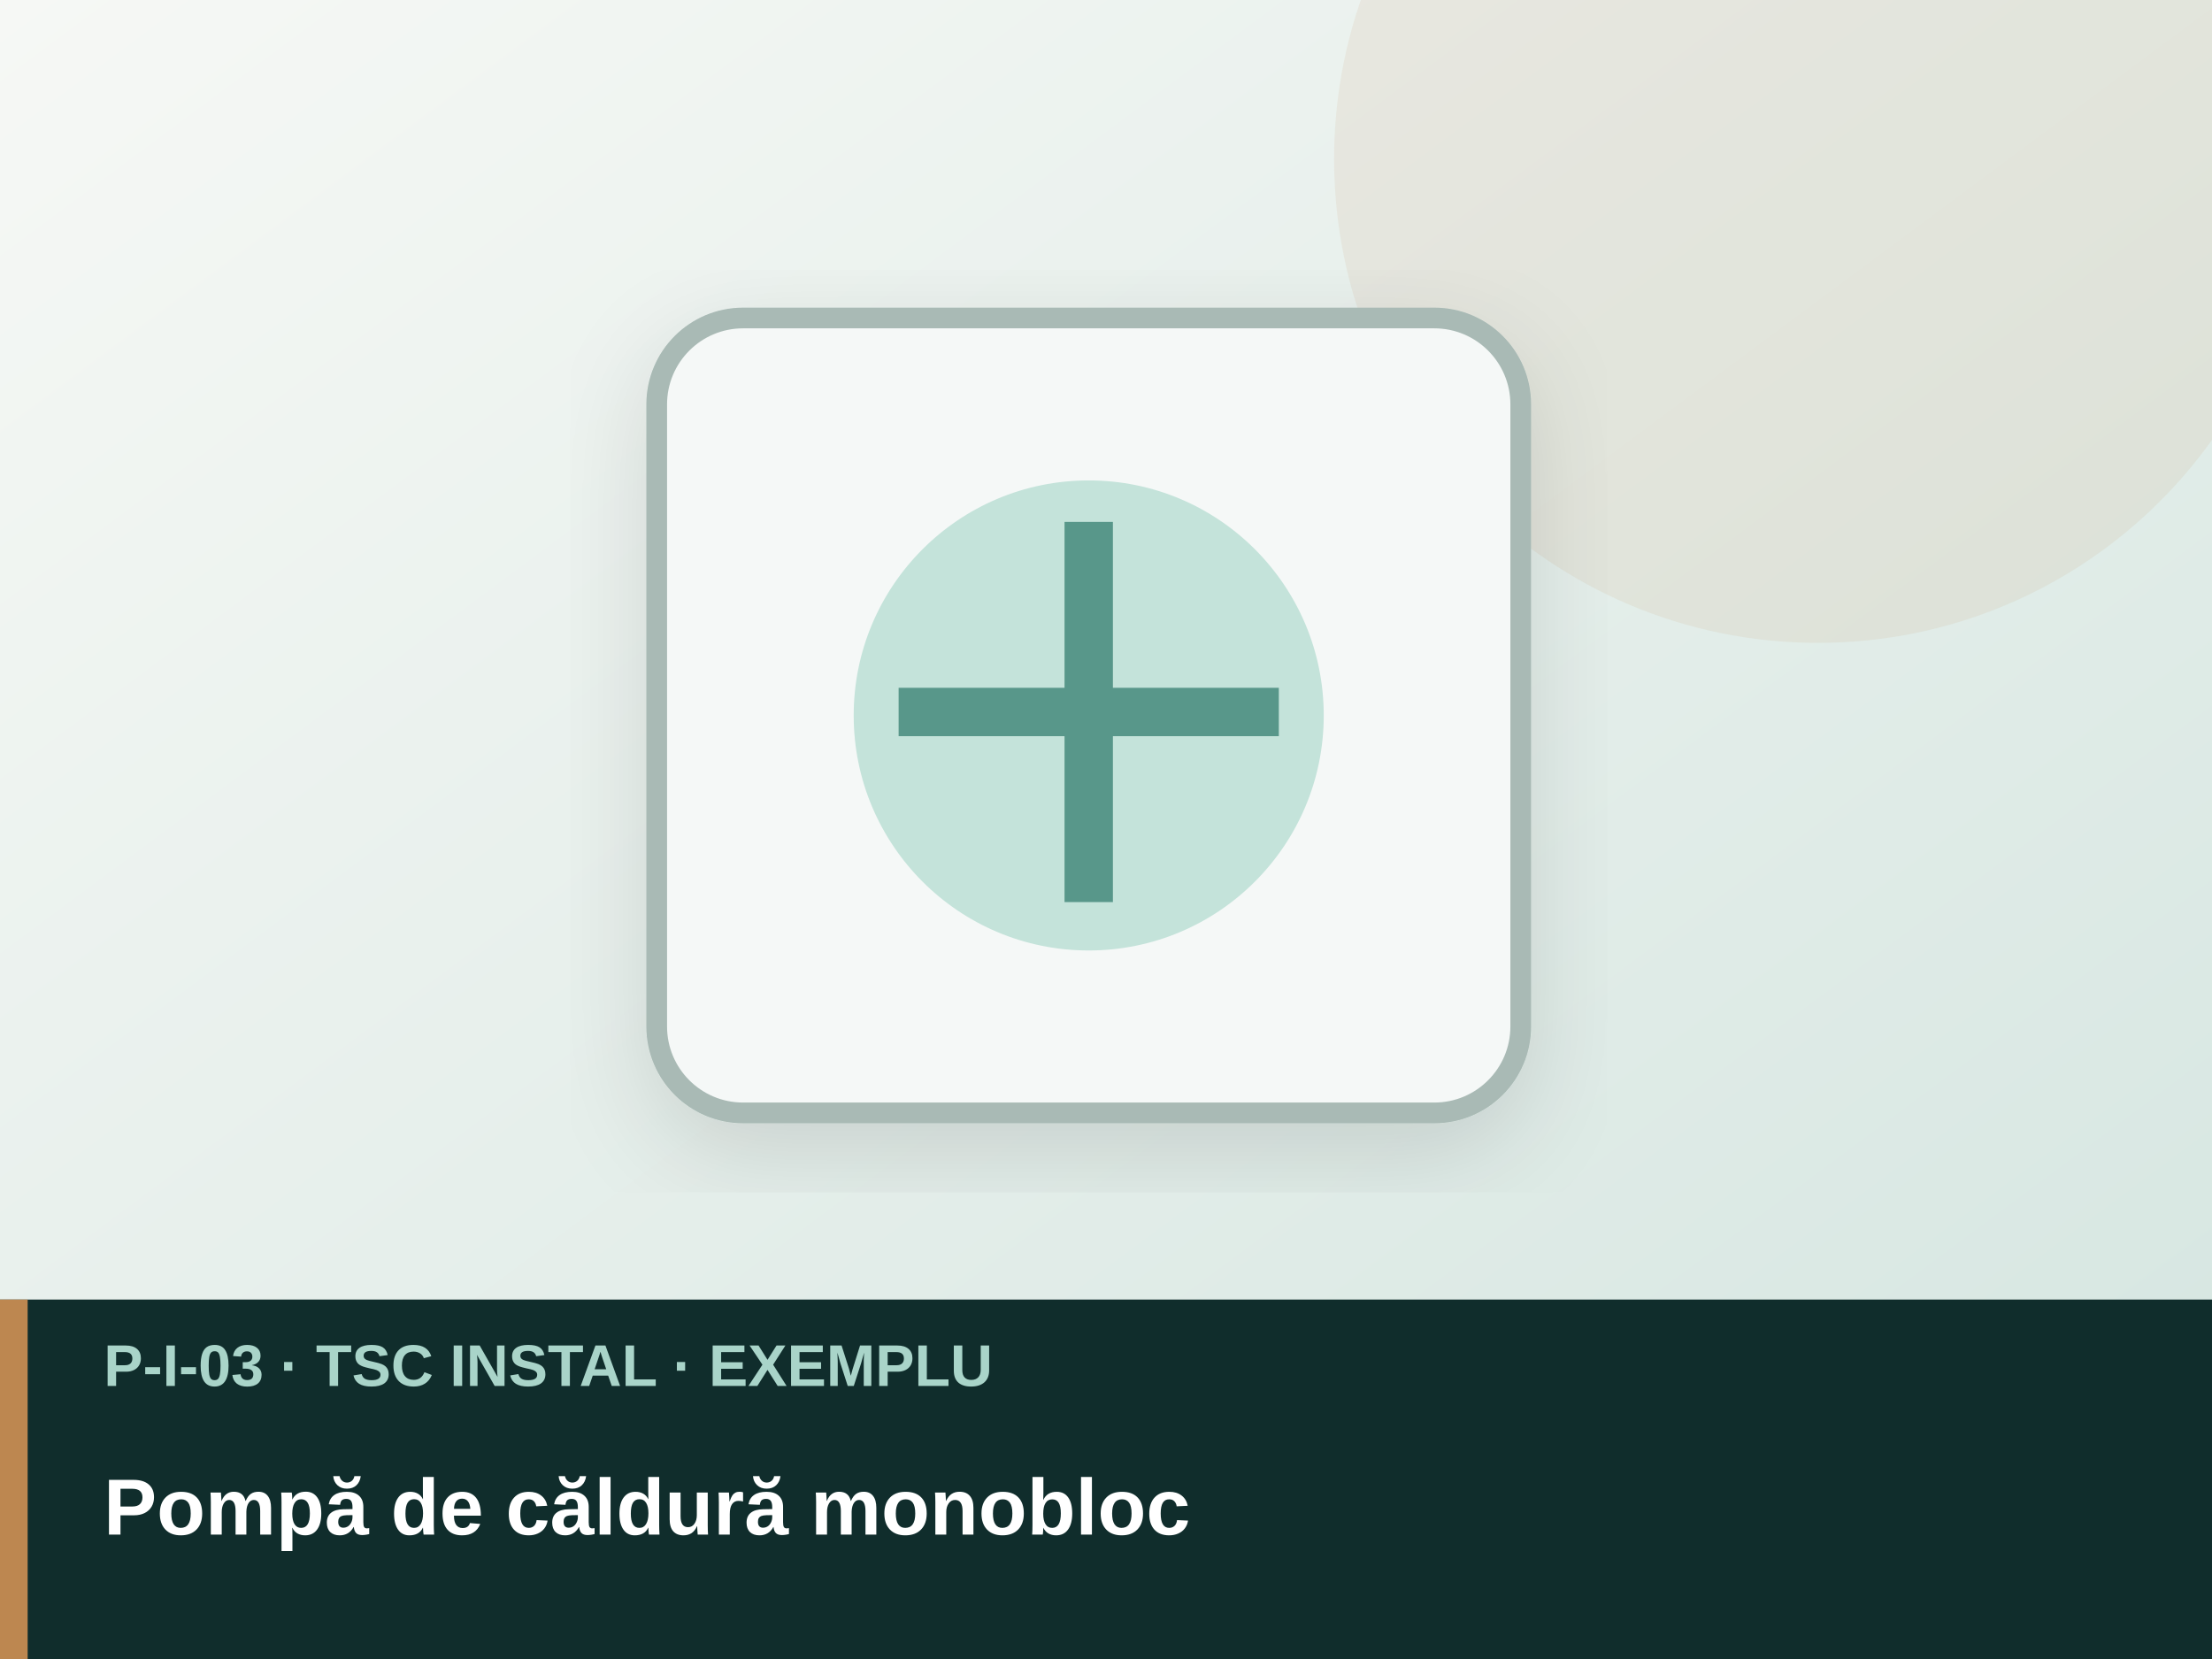
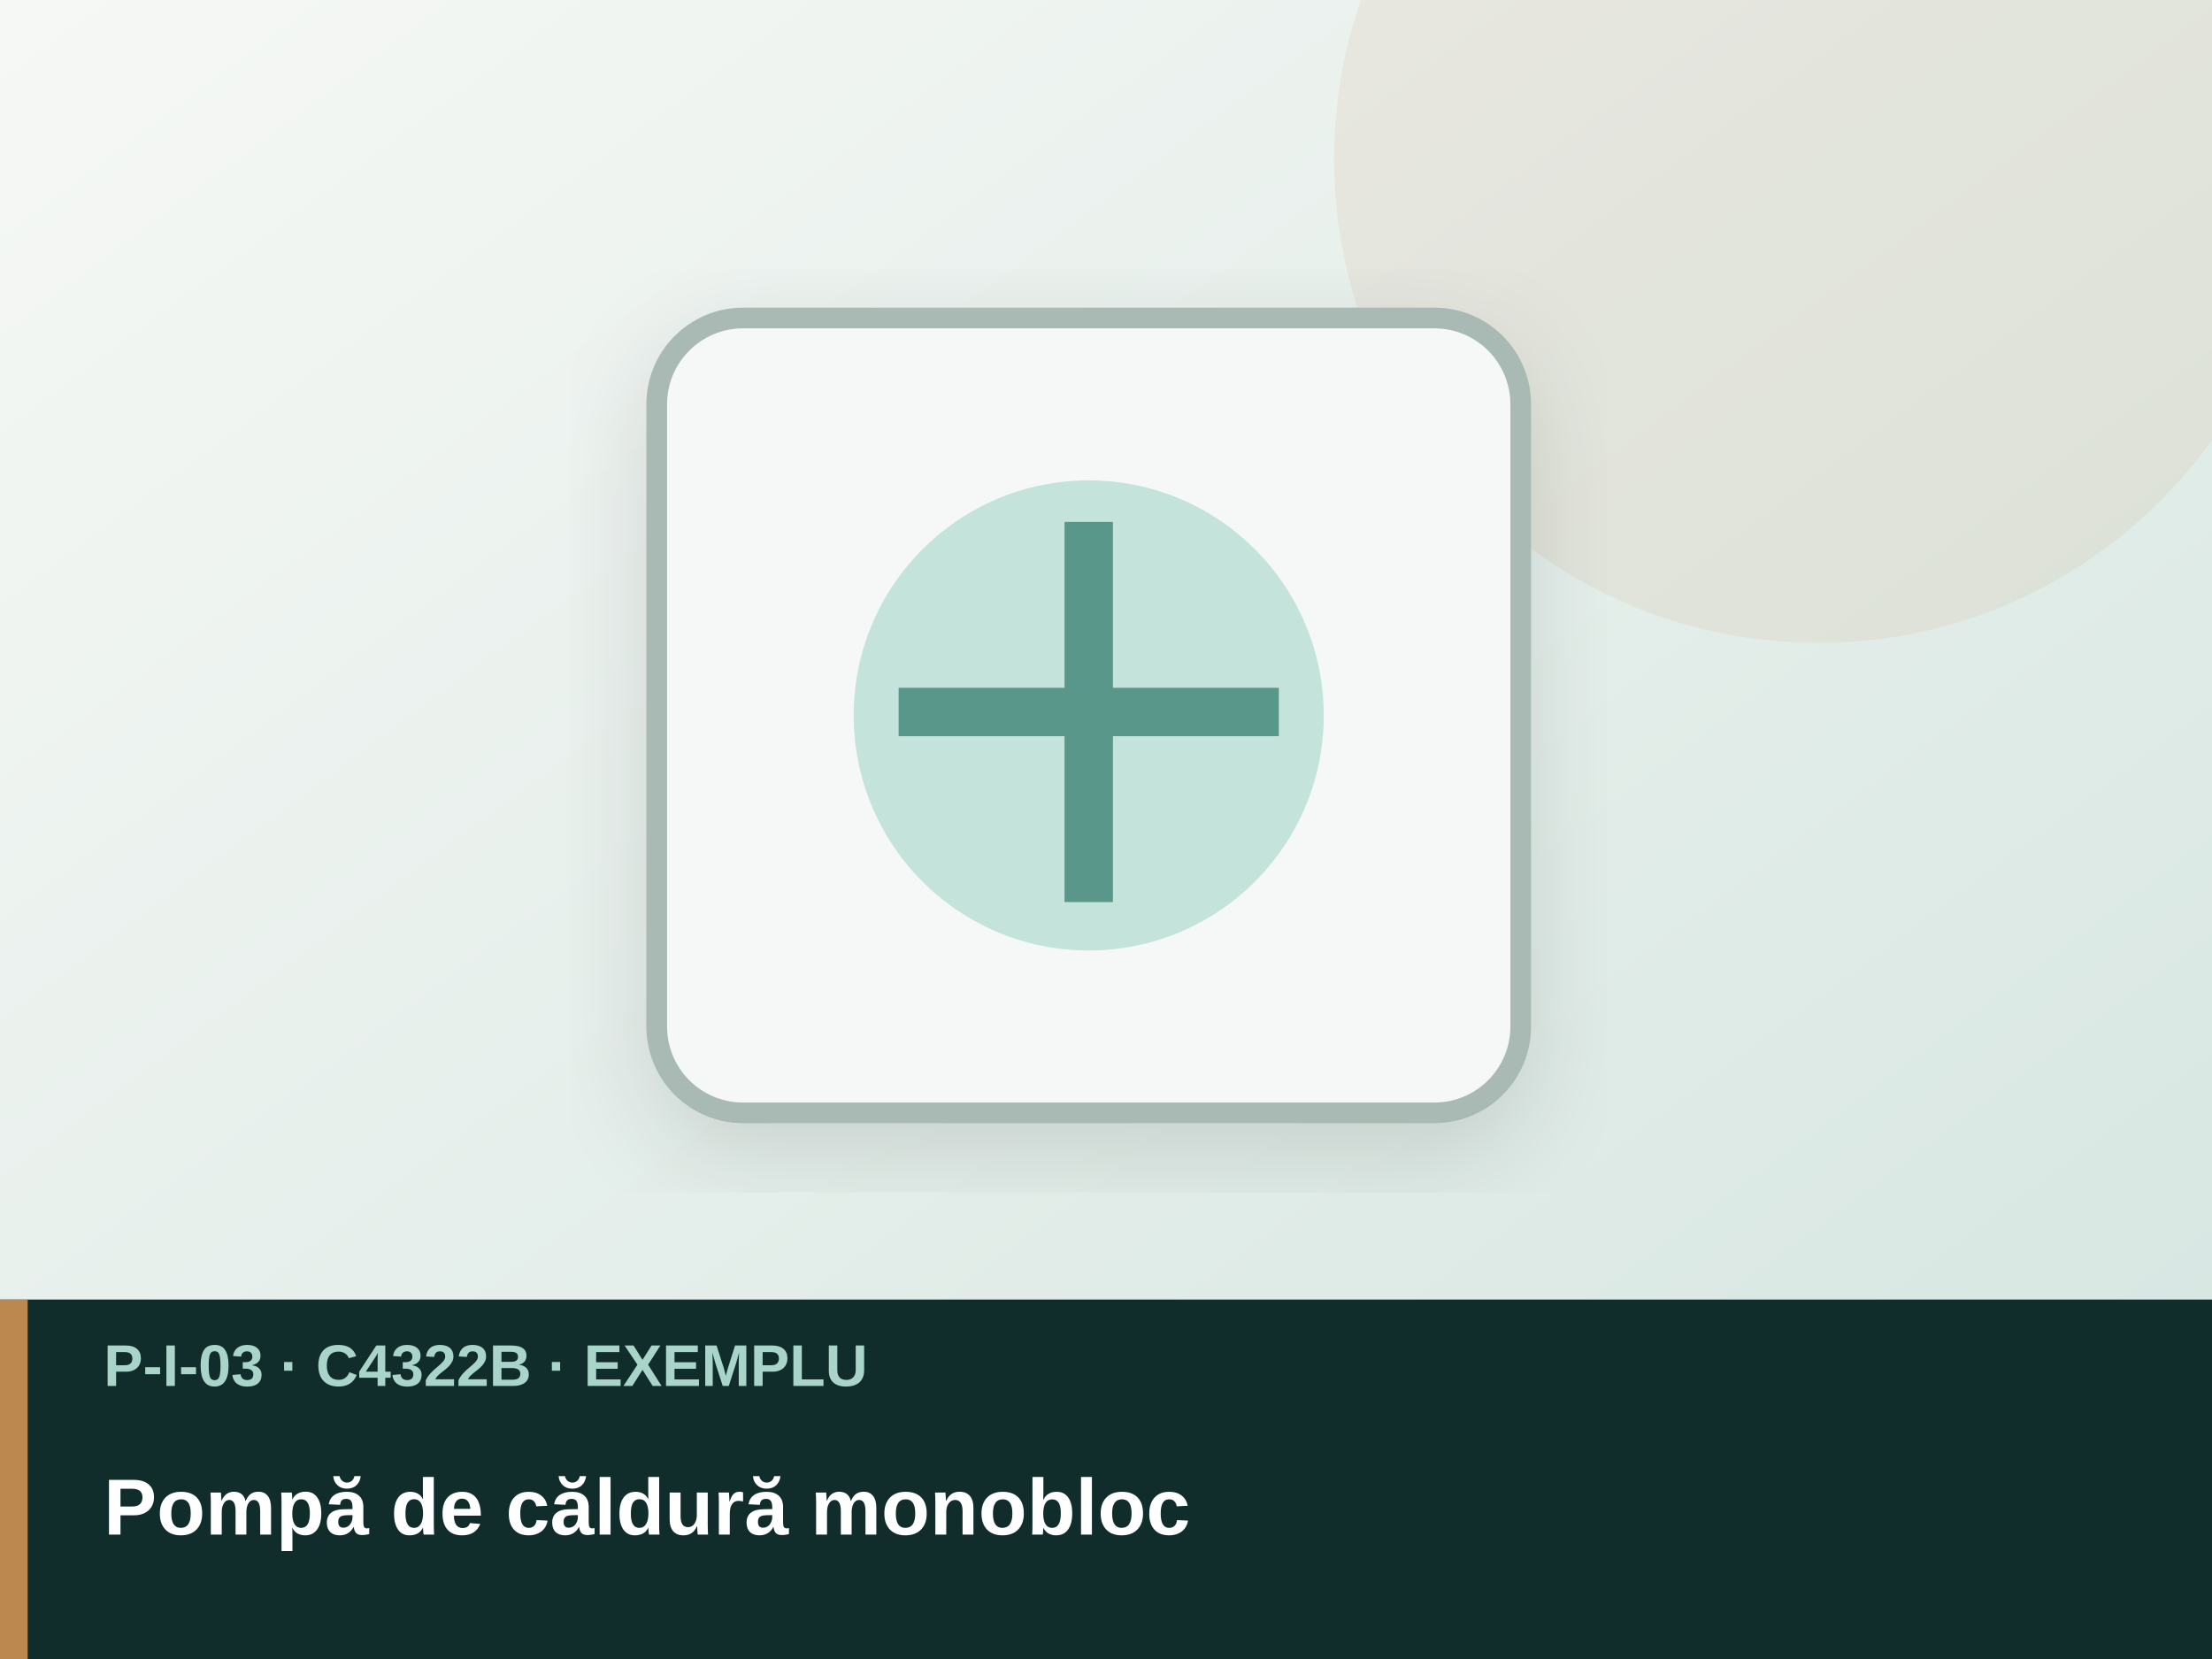
<svg xmlns="http://www.w3.org/2000/svg" width="640" height="480" viewBox="0 0 640 480" role="img" aria-label="Pompă de căldură monobloc — ilustrație demonstrativă">
  <defs>
    <linearGradient id="bg" x1="0" y1="0" x2="1" y2="1">
      <stop stop-color="#f6f8f5" />
      <stop offset="1" stop-color="#d4e5e0" />
    </linearGradient>
    <filter id="shadow">
      <feDropShadow dx="0" dy="9" stdDeviation="14" flood-opacity=".12" />
    </filter>
  </defs>
  <rect width="640" height="480" fill="url(#bg)" />
  <circle cx="526" cy="46" r="140" fill="#bd8750" opacity=".1" />
  <g filter="url(#shadow)">
    <rect x="190" y="92" width="250" height="230" rx="25" fill="#f5f8f7" stroke="#a9bab5" stroke-width="6" />
    <circle cx="315" cy="207" r="68" fill="#c4e3da" />
    <path d="M260 206h110m-55-55v110" stroke="#59978a" stroke-width="14" />
  </g>
  <rect y="376" width="640" height="104" fill="#102d2c" />
  <rect y="376" width="8" height="104" fill="#bd8750" />
-   <text x="30" y="401" fill="#a9d4c9" font-family="Arial,sans-serif" font-size="17" font-weight="bold">P-I-03 · TSC INSTAL · EXEMPLU</text>
+   <text x="30" y="401" fill="#a9d4c9" font-family="Arial,sans-serif" font-size="17" font-weight="bold">P-I-03 · C4322B · EXEMPLU</text>
  <text x="30" y="444" fill="#fff" font-family="Arial,sans-serif" font-size="23" font-weight="bold" textLength="325" lengthAdjust="spacingAndGlyphs">Pompă de căldură monobloc</text>
</svg>
